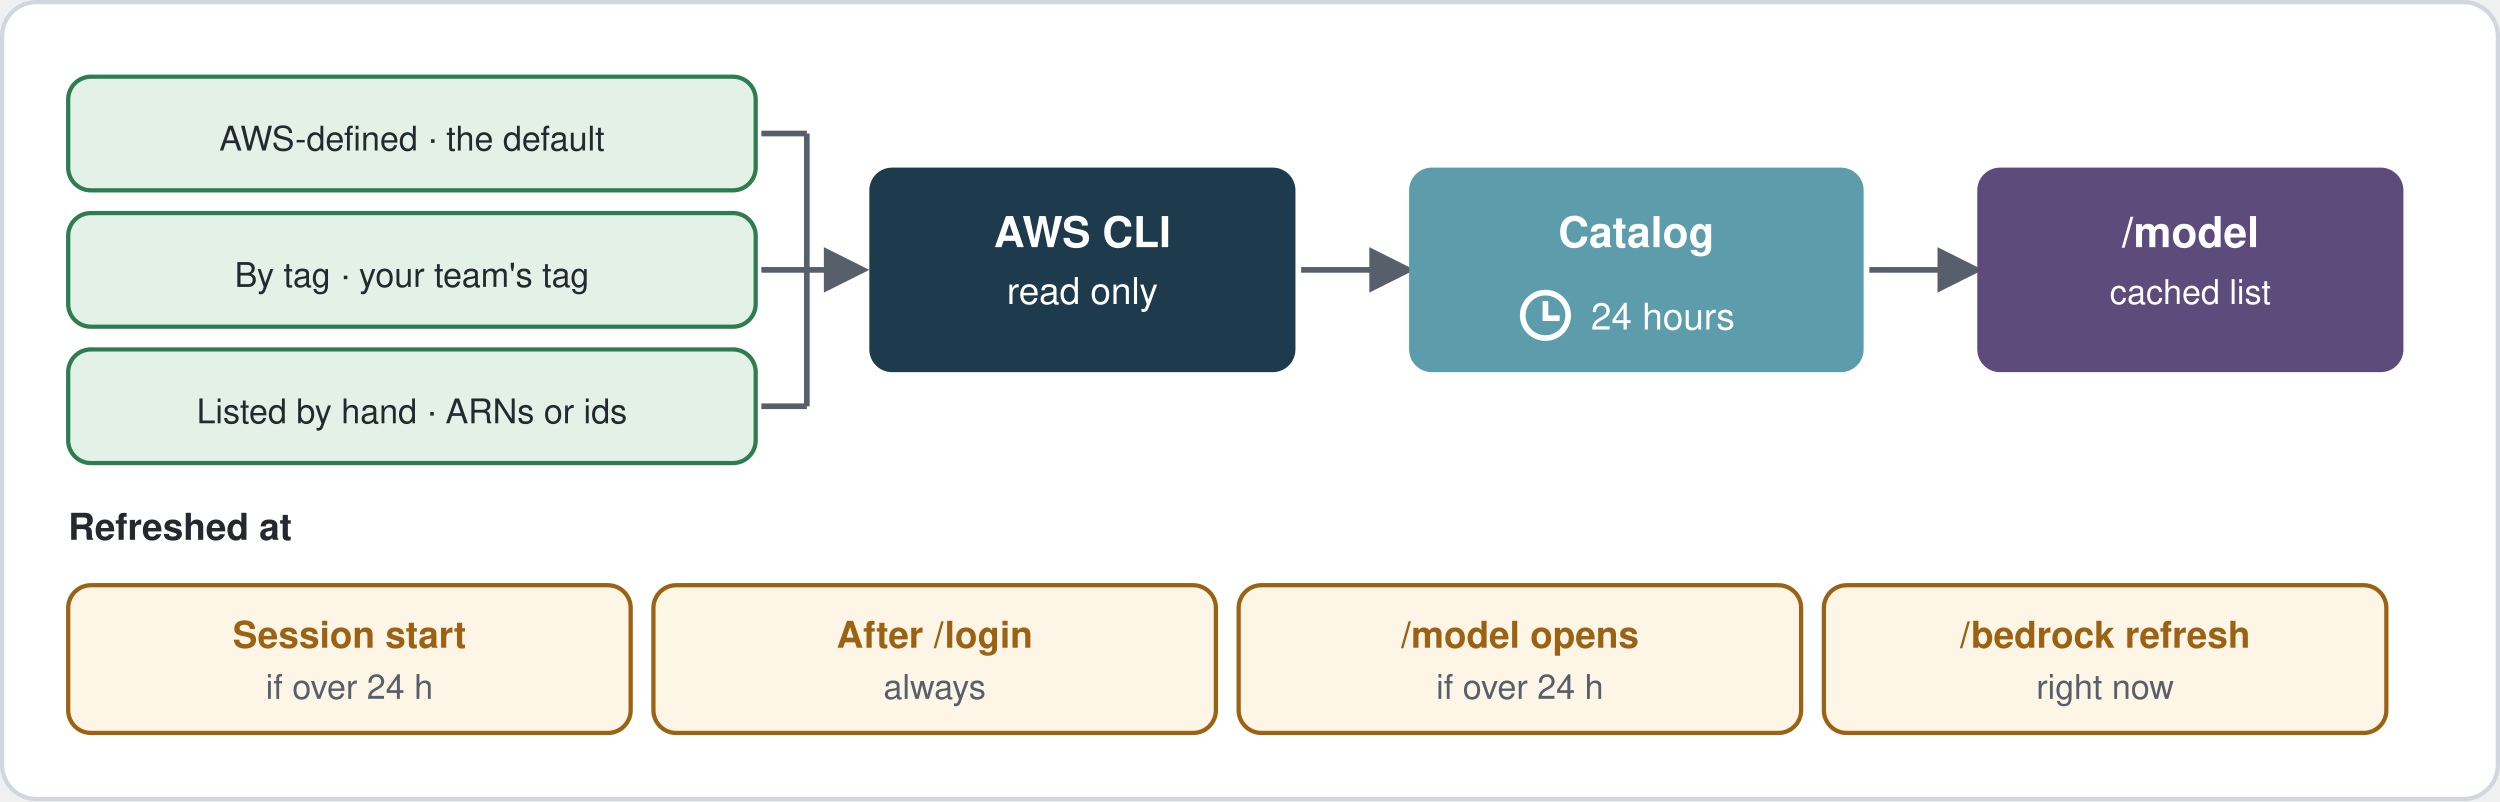
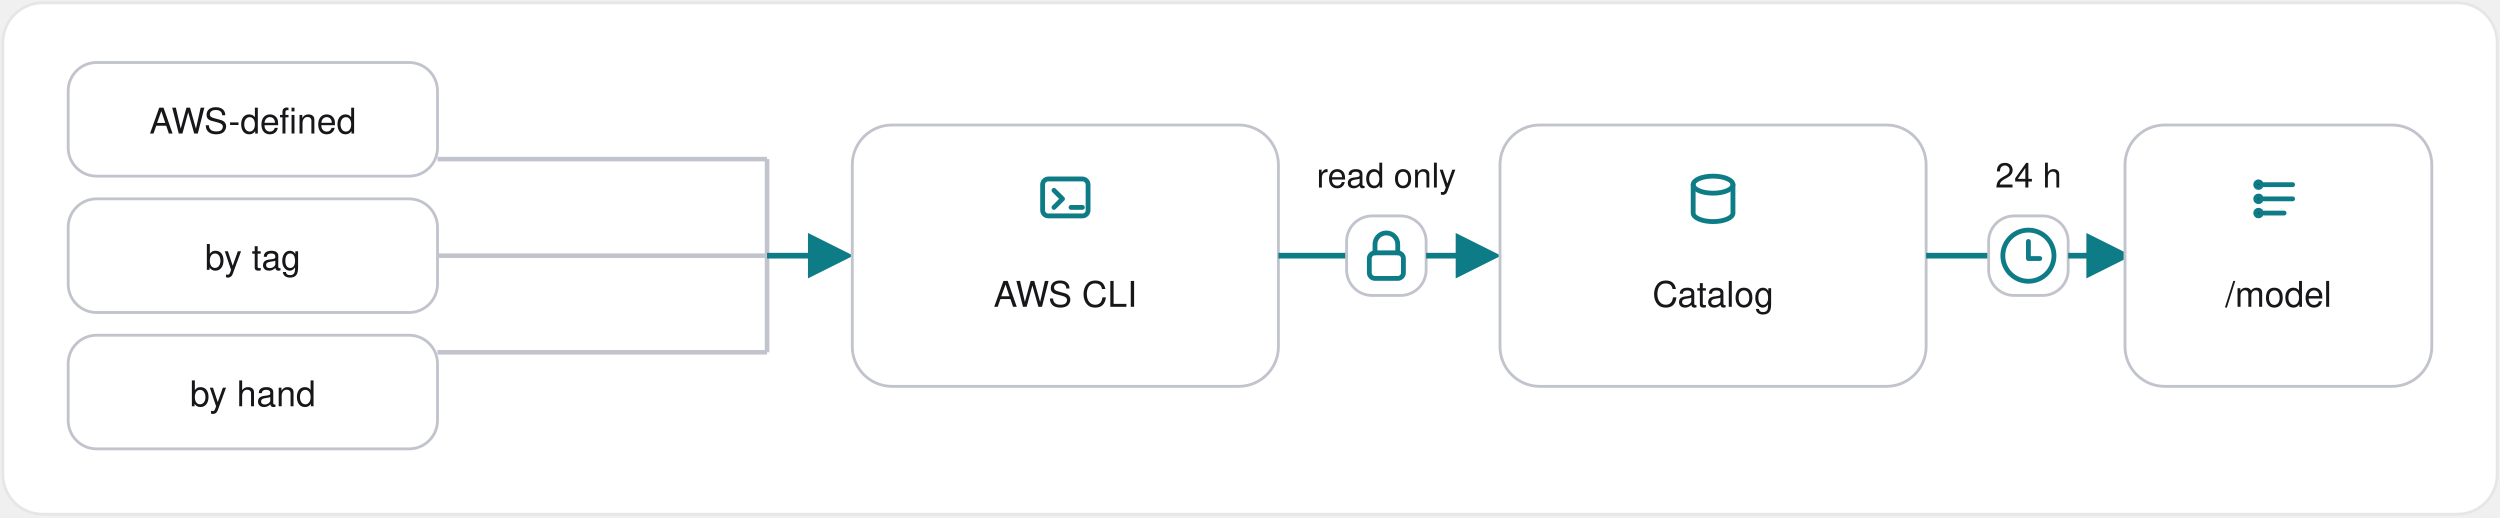
- <svg xmlns="http://www.w3.org/2000/svg" width="880" height="282" viewBox="0 0 880 282" role="img" aria-label="Three sources feed the read-only AWS CLI: AWS-defined, by tag, and listed by hand. The catalog is kept 24 hours and fills /model. Refresh moments are session start, after login, opening /model, and /bedrock refresh." font-family="-apple-system, BlinkMacSystemFont, 'Segoe UI', Helvetica, Arial, sans-serif">
-   <rect x="0.75" y="0.75" width="878.5" height="280.5" rx="12" fill="#FFFFFF" stroke="#D0D7DE" stroke-width="1.5" />
+ <svg xmlns="http://www.w3.org/2000/svg" width="880" height="182" viewBox="0 0 880 182" role="img" aria-label="Three sources, AWS-defined, by tag and by hand, join the AWS CLI. It reads only, fills the Catalog kept 24 hours, and gives /model its list." font-family="Segoe UI, system-ui, -apple-system, Helvetica, Arial, sans-serif">
+   <style>
+ .canvas { fill: #ffffff; stroke: #e6e6e6; }
+ text { fill: #17171a; }
+ .box { fill: #ffffff; stroke: #c1c3cd; }
+ .label { fill: #17171a; }
+ .muted { fill: #6b6b70; }
+ .accent { fill: #0e7c86; }
+ .accent-stroke { stroke: #0e7c86; fill: none; }
+ .line { stroke: #0e7c86; fill: none; }
+ .branch { stroke: #c1c3cd; fill: none; }
+ .return { stroke: #c1c3cd; fill: none; }
+ .chip { fill: #ffffff; stroke: #c1c3cd; }
+ .icon { stroke: #0e7c86; fill: none; }
+ .marker-accent { fill: #0e7c86; }
+ .marker-branch { fill: #c1c3cd; }
+ .good { fill: #1a7f37; }
+ .bad { fill: #cf222e; }
+ .chip-good { fill: #ffffff; stroke: #1a7f37; }
+ .chip-bad { fill: #ffffff; stroke: #cf222e; }
+ .bar-neutral { fill: #c1c3cd; stroke: none; }
+ .title { font-size: 15px; font-weight: 600; }
+ .small { font-size: 12.5px; font-weight: 500; }
+ .tiny { font-size: 12px; font-weight: 500; }
+ .chip-text { font-size: 12.5px; font-weight: 500; }
+ @media (prefers-color-scheme: dark) {
+   .canvas { fill: #0f1014; stroke: #30313a; }
+   text { fill: #f4f4f5; }
+   .box { fill: #15161b; stroke: #4a4c53; }
+   .label { fill: #f4f4f5; }
+   .muted { fill: #a1a1aa; }
+   .accent { fill: #4fd1c5; }
+   .accent-stroke { stroke: #4fd1c5; }
+   .line { stroke: #4fd1c5; }
+   .branch { stroke: #4a4c53; }
+   .return { stroke: #4a4c53; }
+   .chip { fill: #15161b; stroke: #4a4c53; }
+   .icon { stroke: #4fd1c5; }
+   .marker-accent { fill: #4fd1c5; }
+   .marker-branch { fill: #4a4c53; }
+   .good { fill: #3fb950; }
+   .bad { fill: #f85149; }
+   .chip-good { fill: #15161b; stroke: #3fb950; }
+   .chip-bad { fill: #15161b; stroke: #f85149; }
+   .bar-neutral { fill: #4a4c53; stroke: none; }
+ }
+ </style>
  <defs>
-     <marker id="di-arrow" markerWidth="8" markerHeight="8" refX="7" refY="4" orient="auto">
-       <path d="M0 0 L8 4 L0 8 z" fill="#57606A" />
+     <marker id="discovery-arrow" viewBox="0 0 10 10" refX="8.5" refY="5" markerWidth="8" markerHeight="8" orient="auto">
+       <path class="marker-accent" d="M0,0 L10,5 L0,10 z" />
+     </marker>
+     <marker id="discovery-branch" viewBox="0 0 10 10" refX="8.5" refY="5" markerWidth="7" markerHeight="7" orient="auto">
+       <path class="marker-branch" d="M0,0 L10,5 L0,10 z" />
    </marker>
  </defs>
-   <rect x="24" y="27" width="242" height="40" rx="8" fill="#E3F1E7" stroke="#2E7D4F" stroke-width="1.5" />
-   <text x="145" y="53" font-size="12" fill="#24292F" font-family="-apple-system, BlinkMacSystemFont, 'Segoe UI', Helvetica, Arial, sans-serif" text-anchor="middle">AWS-defined · the default</text>
-   <path d="M268 47 H284" stroke="#57606A" stroke-width="2" />
-   <rect x="24" y="75" width="242" height="40" rx="8" fill="#E3F1E7" stroke="#2E7D4F" stroke-width="1.5" />
-   <text x="145" y="101" font-size="12" fill="#24292F" font-family="-apple-system, BlinkMacSystemFont, 'Segoe UI', Helvetica, Arial, sans-serif" text-anchor="middle">By tag · your team's tag</text>
-   <path d="M268 95 H284" stroke="#57606A" stroke-width="2" />
-   <rect x="24" y="123" width="242" height="40" rx="8" fill="#E3F1E7" stroke="#2E7D4F" stroke-width="1.5" />
-   <text x="145" y="149" font-size="12" fill="#24292F" font-family="-apple-system, BlinkMacSystemFont, 'Segoe UI', Helvetica, Arial, sans-serif" text-anchor="middle">Listed by hand · ARNs or ids</text>
-   <path d="M268 143 H284" stroke="#57606A" stroke-width="2" />
-   <path d="M284 47 V143" stroke="#57606A" stroke-width="2" />
-   <path d="M284 95 H304" fill="none" stroke="#57606A" stroke-width="2" marker-end="url(#di-arrow)" />
-   <rect x="306" y="59" width="150" height="72" rx="8" fill="#1D3B4D" />
-   <text x="381" y="87" font-size="15" fill="#FFFFFF" font-family="-apple-system, BlinkMacSystemFont, 'Segoe UI', Helvetica, Arial, sans-serif" font-weight="700" text-anchor="middle">AWS CLI</text>
-   <text x="381" y="107" font-size="13" fill="#FFFFFF" font-family="-apple-system, BlinkMacSystemFont, 'Segoe UI', Helvetica, Arial, sans-serif" text-anchor="middle">read only</text>
-   <path d="M458 95 H496" fill="none" stroke="#57606A" stroke-width="2" marker-end="url(#di-arrow)" />
-   <rect x="496" y="59" width="160" height="72" rx="8" fill="#5C9CAB" />
-   <text x="576" y="87" font-size="15" fill="#FFFFFF" font-family="-apple-system, BlinkMacSystemFont, 'Segoe UI', Helvetica, Arial, sans-serif" font-weight="700" text-anchor="middle">Catalog</text>
-   <circle cx="544" cy="111" r="8" fill="none" stroke="#FFFFFF" stroke-width="2" />
-   <path d="M544 106 V112 H549" fill="none" stroke="#FFFFFF" stroke-width="2" />
-   <text x="560" y="116" font-size="13" fill="#FFFFFF" font-family="-apple-system, BlinkMacSystemFont, 'Segoe UI', Helvetica, Arial, sans-serif" text-anchor="start">24 hours</text>
-   <path d="M658 95 H696" fill="none" stroke="#57606A" stroke-width="2" marker-end="url(#di-arrow)" />
-   <rect x="696" y="59" width="150" height="72" rx="8" fill="#5D4B7C" />
-   <text x="771" y="87" font-size="15" fill="#FFFFFF" font-family="-apple-system, BlinkMacSystemFont, 'Segoe UI', Helvetica, Arial, sans-serif" font-weight="700" text-anchor="middle">/model</text>
-   <text x="771" y="107" font-size="12" fill="#FFFFFF" font-family="-apple-system, BlinkMacSystemFont, 'Segoe UI', Helvetica, Arial, sans-serif" text-anchor="middle">cached list</text>
-   <text x="24" y="190" font-size="13" fill="#24292F" font-family="-apple-system, BlinkMacSystemFont, 'Segoe UI', Helvetica, Arial, sans-serif" font-weight="700" text-anchor="start">Refreshed at</text>
-   <rect x="24" y="206" width="198" height="52" rx="8" fill="#FDF5E6" stroke="#9A6212" stroke-width="1.5" />
-   <text x="123" y="228" font-size="13" fill="#9A6212" font-family="-apple-system, BlinkMacSystemFont, 'Segoe UI', Helvetica, Arial, sans-serif" font-weight="700" text-anchor="middle">Session start</text>
-   <text x="123" y="246" font-size="12" fill="#57606A" font-family="-apple-system, BlinkMacSystemFont, 'Segoe UI', Helvetica, Arial, sans-serif" text-anchor="middle">if over 24 h</text>
-   <rect x="230" y="206" width="198" height="52" rx="8" fill="#FDF5E6" stroke="#9A6212" stroke-width="1.5" />
-   <text x="329" y="228" font-size="13" fill="#9A6212" font-family="-apple-system, BlinkMacSystemFont, 'Segoe UI', Helvetica, Arial, sans-serif" font-weight="700" text-anchor="middle">After /login</text>
-   <text x="329" y="246" font-size="12" fill="#57606A" font-family="-apple-system, BlinkMacSystemFont, 'Segoe UI', Helvetica, Arial, sans-serif" text-anchor="middle">always</text>
-   <rect x="436" y="206" width="198" height="52" rx="8" fill="#FDF5E6" stroke="#9A6212" stroke-width="1.5" />
-   <text x="535" y="228" font-size="13" fill="#9A6212" font-family="-apple-system, BlinkMacSystemFont, 'Segoe UI', Helvetica, Arial, sans-serif" font-weight="700" text-anchor="middle">/model opens</text>
-   <text x="535" y="246" font-size="12" fill="#57606A" font-family="-apple-system, BlinkMacSystemFont, 'Segoe UI', Helvetica, Arial, sans-serif" text-anchor="middle">if over 24 h</text>
-   <rect x="642" y="206" width="198" height="52" rx="8" fill="#FDF5E6" stroke="#9A6212" stroke-width="1.5" />
-   <text x="741" y="228" font-size="13" fill="#9A6212" font-family="-apple-system, BlinkMacSystemFont, 'Segoe UI', Helvetica, Arial, sans-serif" font-weight="700" text-anchor="middle">/bedrock refresh</text>
-   <text x="741" y="246" font-size="12" fill="#57606A" font-family="-apple-system, BlinkMacSystemFont, 'Segoe UI', Helvetica, Arial, sans-serif" text-anchor="middle">right now</text>
+   <rect class="canvas" x="1" y="1" width="878" height="180" rx="14" />
+   <path class="branch" d="M154 56 H270" stroke-width="1.6" />
+   <path class="branch" d="M154 90 H270" stroke-width="1.6" />
+   <path class="branch" d="M154 124 H270" stroke-width="1.6" />
+   <path class="branch" d="M270 56 V124" stroke-width="1.6" />
+   <path class="line" d="M270 90 H298" stroke-width="2" marker-end="url(#discovery-arrow)" />
+   <rect class="box" x="24" y="22" width="130" height="40" rx="10" />
+   <text class="small" x="89" y="47" text-anchor="middle">AWS-defined</text>
+   <rect class="box" x="24" y="70" width="130" height="40" rx="10" />
+   <text class="small" x="89" y="95" text-anchor="middle">by tag</text>
+   <rect class="box" x="24" y="118" width="130" height="40" rx="10" />
+   <text class="small" x="89" y="143" text-anchor="middle">by hand</text>
+   <rect class="box" x="300" y="44" width="150" height="92" rx="14" />
+   <g class="icon" stroke-width="1.7" stroke-linecap="round" stroke-linejoin="round">
+     <rect x="367" y="63" width="16" height="13" rx="2" />
+     <path d="M371 67 l3 3 -3 3" />
+     <path d="M377 73 h4" />
+   </g>
+   <text class="small" x="375" y="108" text-anchor="middle">AWS CLI</text>
+   <path class="line" d="M450 90 H474" stroke-width="2" />
+   <rect class="box" x="474" y="76" width="28" height="28" rx="9" />
+   <g class="icon" stroke-width="1.7" stroke-linecap="round" stroke-linejoin="round">
+     <rect x="482" y="89" width="12" height="9" rx="2" />
+     <path d="M484 89 v-3 a4 4 0 0 1 8 0 v3" />
+   </g>
+   <text class="tiny" x="488" y="66" text-anchor="middle">read only</text>
+   <path class="line" d="M502 90 H526" stroke-width="2" marker-end="url(#discovery-arrow)" />
+   <rect class="box" x="528" y="44" width="150" height="92" rx="14" />
+   <g class="icon" stroke-width="1.7" stroke-linecap="round" stroke-linejoin="round">
+     <ellipse cx="603" cy="65" rx="7" ry="3" />
+     <path d="M596 65 v10 a7 3 0 0 0 14 0 V65" />
+   </g>
+   <text class="small" x="603" y="108" text-anchor="middle">Catalog</text>
+   <path class="line" d="M678 90 H700" stroke-width="2" />
+   <rect class="box" x="700" y="76" width="28" height="28" rx="9" />
+   <g class="icon" stroke-width="1.7" stroke-linecap="round" stroke-linejoin="round">
+     <circle cx="714" cy="90" r="9" />
+     <path d="M714 85 v6 h4" />
+   </g>
+   <text class="tiny" x="714" y="66" text-anchor="middle">24 h</text>
+   <path class="line" d="M728 90 H748" stroke-width="2" marker-end="url(#discovery-arrow)" />
+   <rect class="box" x="748" y="44" width="108" height="92" rx="14" />
+   <g class="icon" stroke-width="1.7" stroke-linecap="round" stroke-linejoin="round">
+     <path d="M797 65 h10 M797 70 h10 M797 75 h7" />
+     <circle cx="795" cy="65" r="1" fill="currentColor" />
+     <circle cx="795" cy="70" r="1" fill="currentColor" />
+     <circle cx="795" cy="75" r="1" fill="currentColor" />
+   </g>
+   <text class="small" x="802" y="108" text-anchor="middle">/model</text>
</svg>
